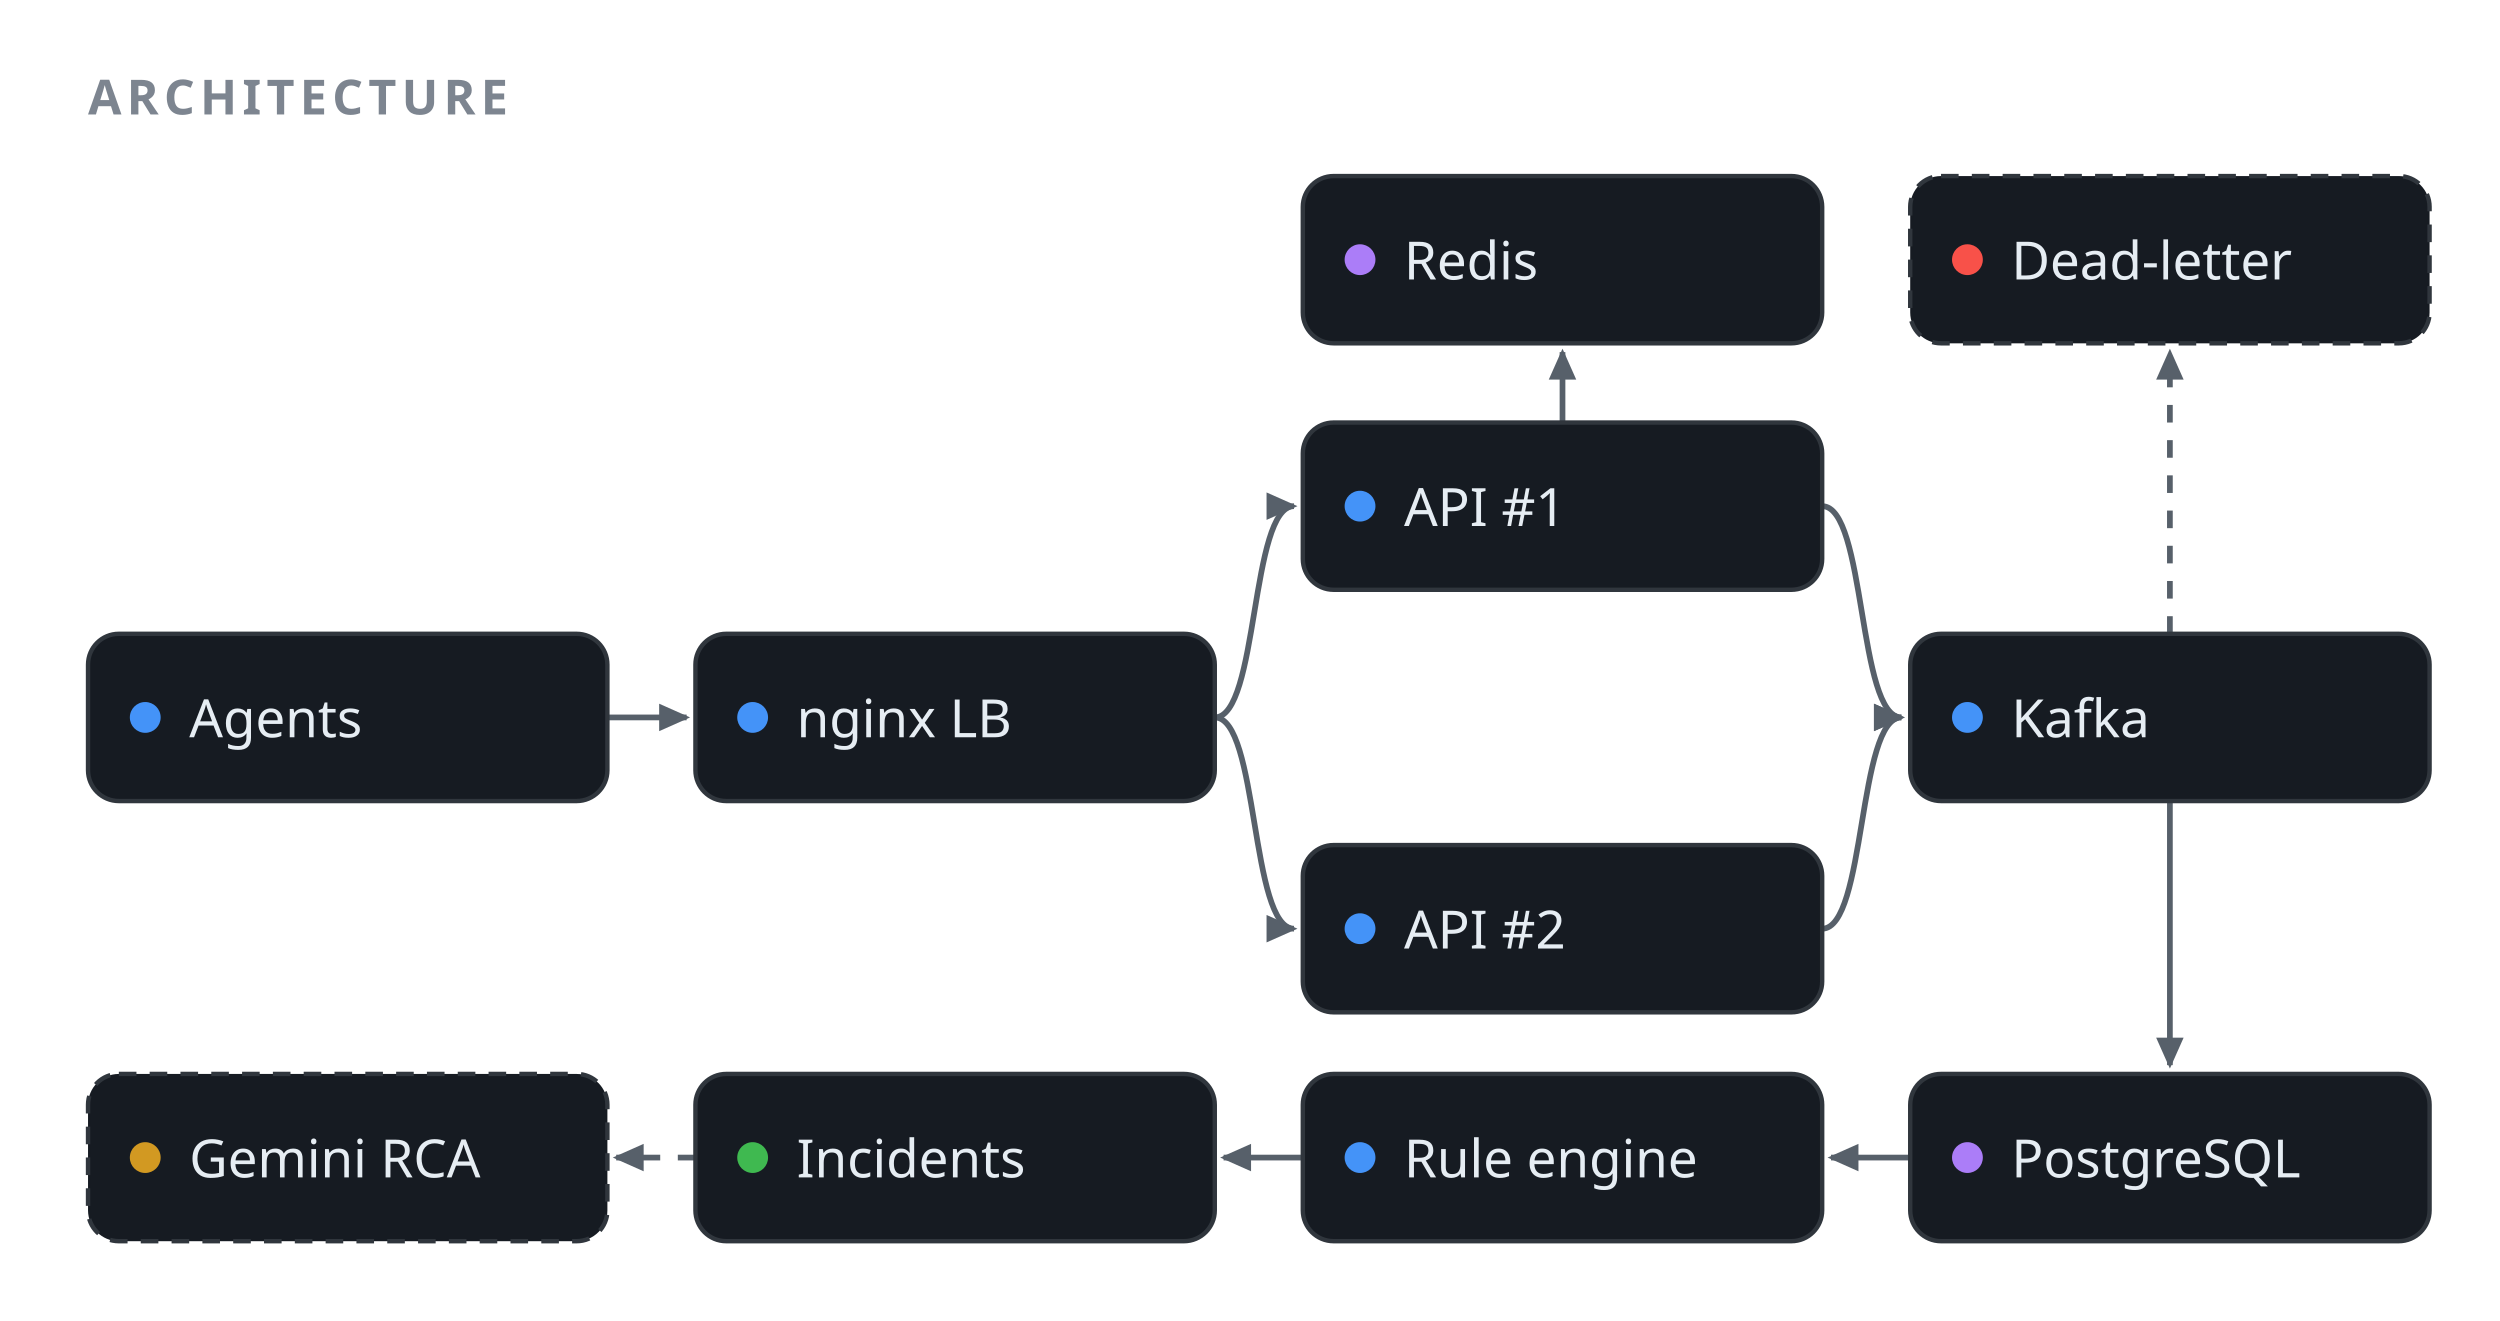
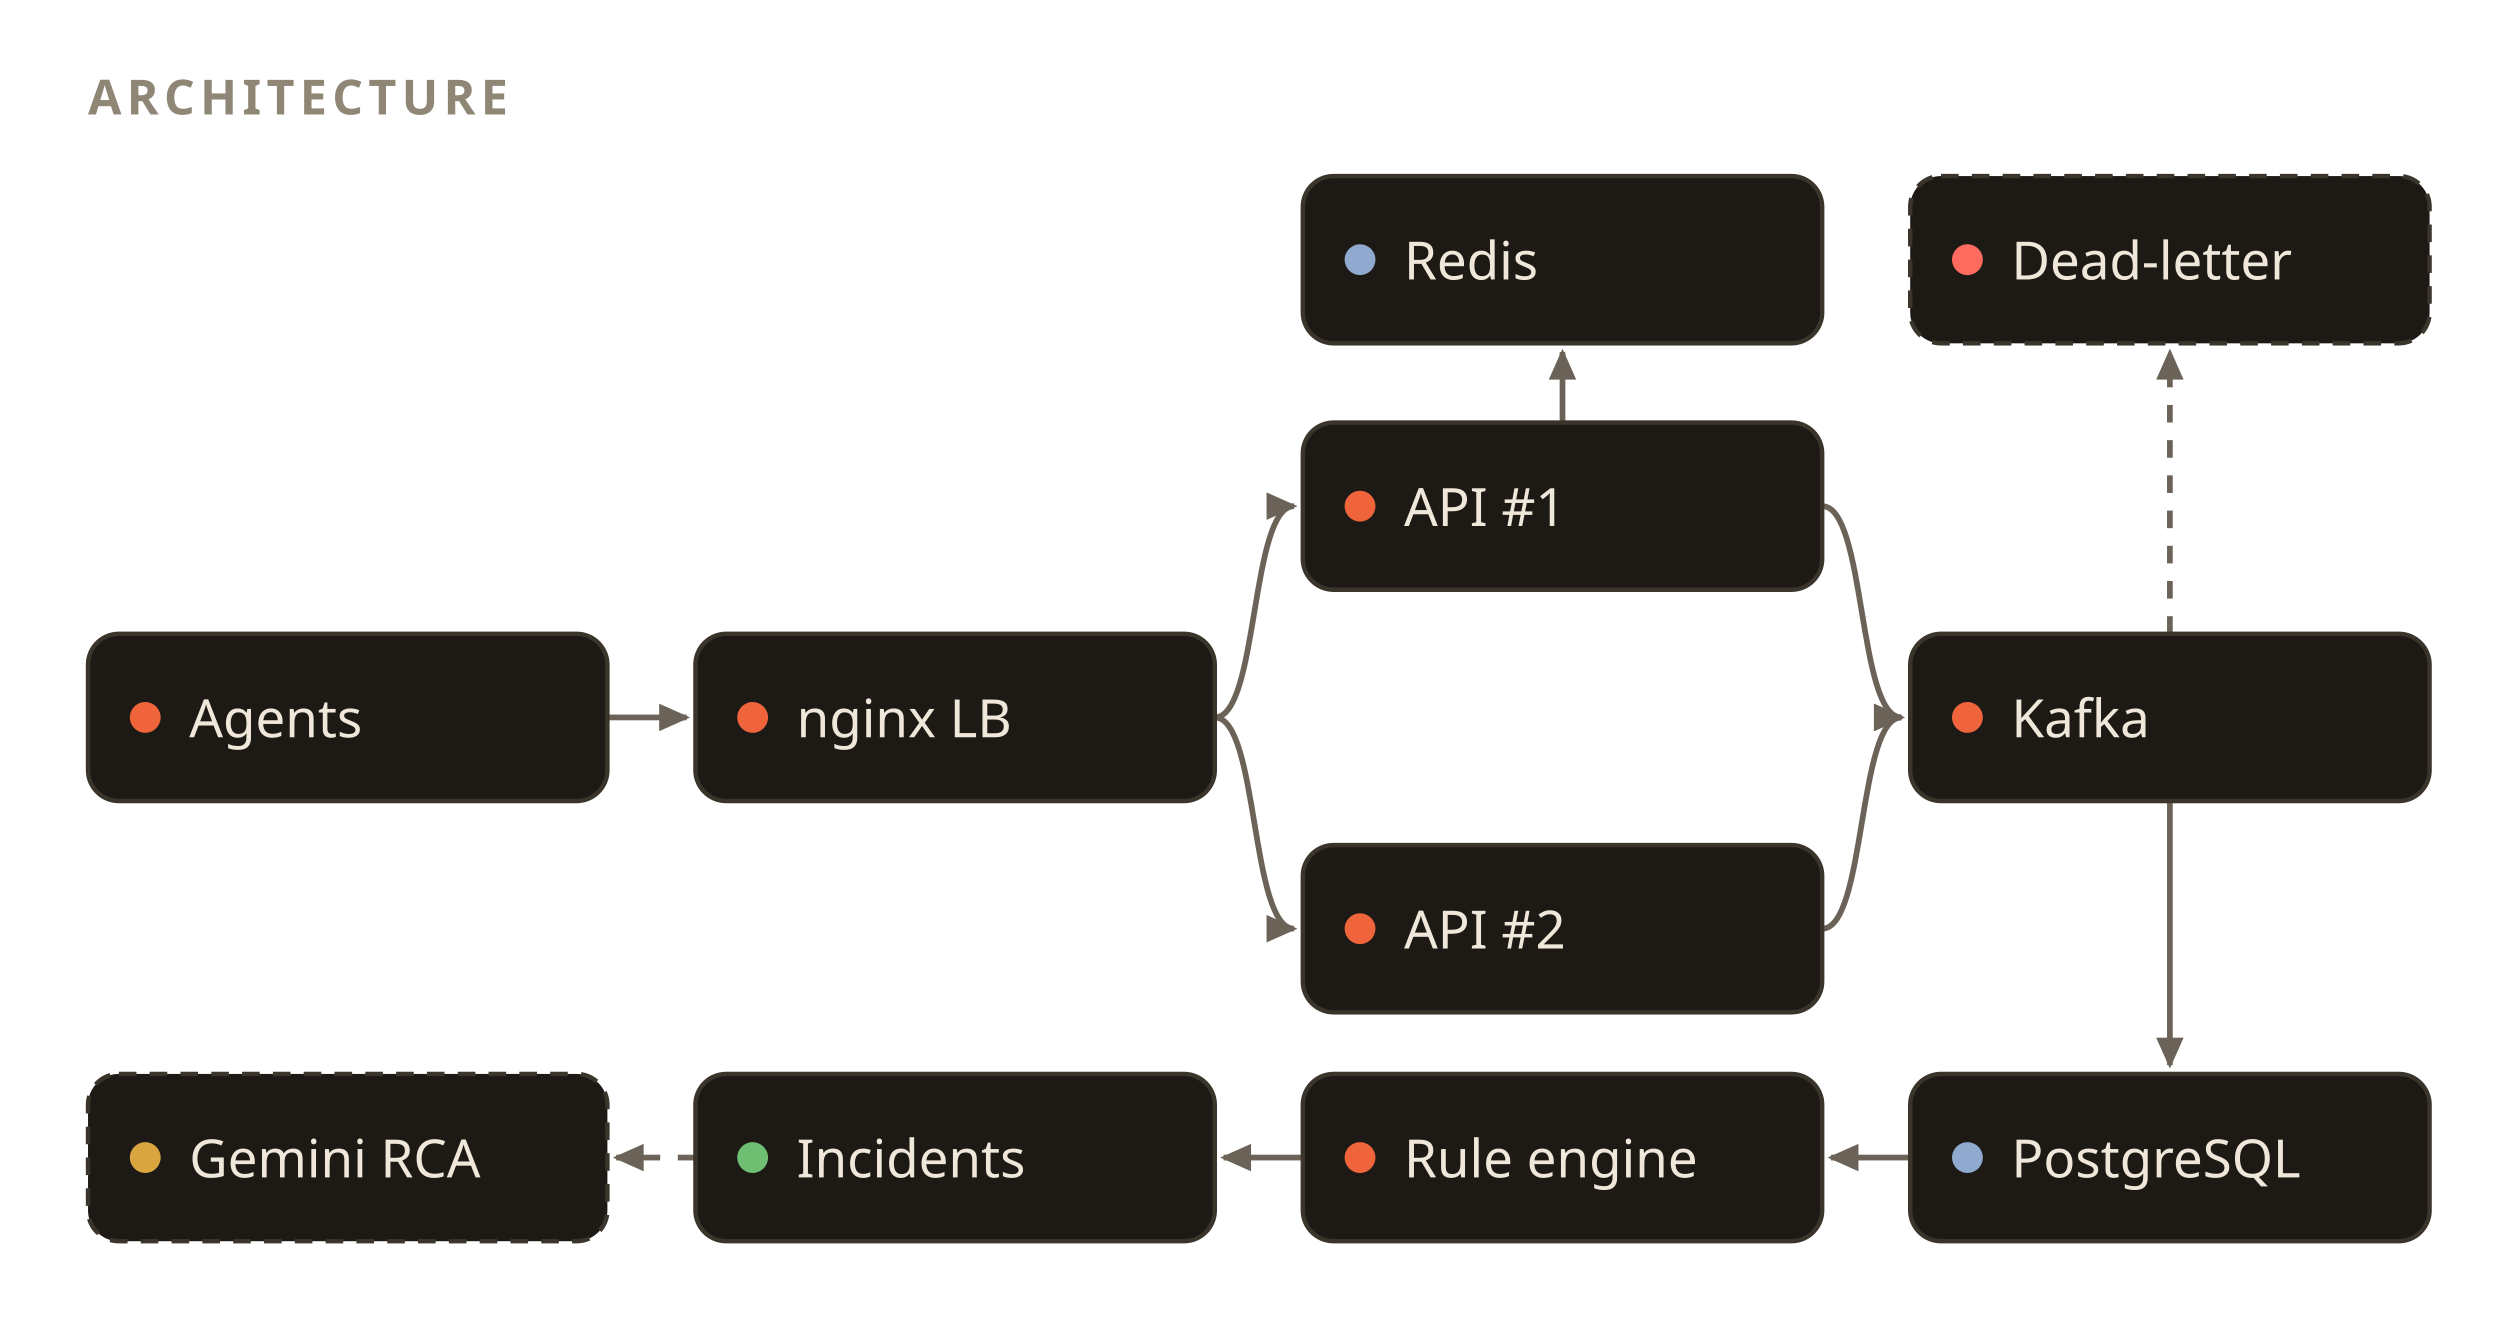
<svg xmlns="http://www.w3.org/2000/svg" width="568" height="300" viewBox="600 32 568 300">
  <style>
.s{font-family:-apple-system,BlinkMacSystemFont,'Segoe UI','Noto Sans',Helvetica,Arial,sans-serif}
@keyframes fade{from{opacity:0;transform:translateY(6px)}to{opacity:1;transform:none}}
@keyframes pulse{0%,100%{opacity:.25}50%{opacity:.9}}
.fade{}
.pulse{animation:pulse 2.6s ease-in-out infinite}
</style>
  <defs>
    <marker id="ar" viewBox="0 0 10 10" refX="8" refY="5" markerWidth="6" markerHeight="6" orient="auto">
-       <path d="M0 1L9 5L0 9z" fill="#57606a" />
+       <path d="M0 1L9 5L0 9z" fill="#6b6357" />
    </marker>
  </defs>
-   <text x="620" y="58" class="s" font-size="11" fill="#7d8590" text-anchor="start" font-weight="600" letter-spacing="1.2">ARCHITECTURE</text>
-   <path d="M738 195L756 195" fill="none" stroke="#57606a" stroke-width="1.3" marker-end="url(#ar)" />
-   <circle r="2.6" fill="#4493f8">
+   <text x="620" y="58" class="s" font-size="11" fill="#8f8676" text-anchor="start" font-weight="600" letter-spacing="1.2">ARCHITECTURE</text>
+   <path d="M738 195L756 195" fill="none" stroke="#6b6357" stroke-width="1.3" marker-end="url(#ar)" />
+   <circle r="2.6" fill="#f0643c">
    <animateMotion dur="1.4s" begin="-0.0s" repeatCount="indefinite" path="M738 195L756 195" />
  </circle>
-   <path d="M876 195C886 195 884 147 894 147" fill="none" stroke="#57606a" stroke-width="1.3" marker-end="url(#ar)" />
-   <circle r="2.6" fill="#4493f8">
+   <path d="M876 195C886 195 884 147 894 147" fill="none" stroke="#6b6357" stroke-width="1.3" marker-end="url(#ar)" />
+   <circle r="2.6" fill="#f0643c">
    <animateMotion dur="1.6s" begin="-0.3s" repeatCount="indefinite" path="M876 195C886 195 884 147 894 147" />
  </circle>
-   <path d="M876 195C886 195 884 243 894 243" fill="none" stroke="#57606a" stroke-width="1.3" marker-end="url(#ar)" />
-   <circle r="2.6" fill="#4493f8">
+   <path d="M876 195C886 195 884 243 894 243" fill="none" stroke="#6b6357" stroke-width="1.3" marker-end="url(#ar)" />
+   <circle r="2.6" fill="#f0643c">
    <animateMotion dur="1.6s" begin="-0.9s" repeatCount="indefinite" path="M876 195C886 195 884 243 894 243" />
  </circle>
-   <path d="M955 128L955 112" fill="none" stroke="#57606a" stroke-width="1.3" marker-end="url(#ar)" />
-   <circle r="2.6" fill="#ab7df8">
+   <path d="M955 128L955 112" fill="none" stroke="#6b6357" stroke-width="1.3" marker-end="url(#ar)" />
+   <circle r="2.6" fill="#8fa9cf">
    <animateMotion dur="1.0s" begin="-0.0s" repeatCount="indefinite" path="M955 128L955 112" />
  </circle>
-   <path d="M1014 147C1024 147 1022 195 1032 195" fill="none" stroke="#57606a" stroke-width="1.3" marker-end="url(#ar)" />
-   <circle r="2.6" fill="#4493f8">
+   <path d="M1014 147C1024 147 1022 195 1032 195" fill="none" stroke="#6b6357" stroke-width="1.3" marker-end="url(#ar)" />
+   <circle r="2.6" fill="#f0643c">
    <animateMotion dur="1.6s" begin="-0.2s" repeatCount="indefinite" path="M1014 147C1024 147 1022 195 1032 195" />
  </circle>
-   <path d="M1014 243C1024 243 1022 195 1032 195" fill="none" stroke="#57606a" stroke-width="1.3" marker-end="url(#ar)" />
-   <circle r="2.6" fill="#4493f8">
+   <path d="M1014 243C1024 243 1022 195 1032 195" fill="none" stroke="#6b6357" stroke-width="1.3" marker-end="url(#ar)" />
+   <circle r="2.6" fill="#f0643c">
    <animateMotion dur="1.6s" begin="-0.8s" repeatCount="indefinite" path="M1014 243C1024 243 1022 195 1032 195" />
  </circle>
-   <path d="M1093 176L1093 112" fill="none" stroke="#57606a" stroke-width="1.3" marker-end="url(#ar)" stroke-dasharray="4 4" />
-   <circle r="2.6" fill="#f85149">
+   <path d="M1093 176L1093 112" fill="none" stroke="#6b6357" stroke-width="1.3" marker-end="url(#ar)" stroke-dasharray="4 4" />
+   <circle r="2.6" fill="#ff6b5e">
    <animateMotion dur="1.8s" begin="-0.0s" repeatCount="indefinite" path="M1093 176L1093 112" />
  </circle>
-   <path d="M1093 214L1093 274" fill="none" stroke="#57606a" stroke-width="1.3" marker-end="url(#ar)" />
-   <circle r="2.6" fill="#ab7df8">
+   <path d="M1093 214L1093 274" fill="none" stroke="#6b6357" stroke-width="1.3" marker-end="url(#ar)" />
+   <circle r="2.6" fill="#8fa9cf">
    <animateMotion dur="1.4s" begin="-0.0s" repeatCount="indefinite" path="M1093 214L1093 274" />
  </circle>
-   <path d="M1034 295L1016 295" fill="none" stroke="#57606a" stroke-width="1.3" marker-end="url(#ar)" />
-   <circle r="2.6" fill="#4493f8">
+   <path d="M1034 295L1016 295" fill="none" stroke="#6b6357" stroke-width="1.3" marker-end="url(#ar)" />
+   <circle r="2.6" fill="#f0643c">
    <animateMotion dur="1.2s" begin="-0.0s" repeatCount="indefinite" path="M1034 295L1016 295" />
  </circle>
-   <path d="M896 295L878 295" fill="none" stroke="#57606a" stroke-width="1.3" marker-end="url(#ar)" />
-   <circle r="2.6" fill="#3fb950">
+   <path d="M896 295L878 295" fill="none" stroke="#6b6357" stroke-width="1.3" marker-end="url(#ar)" />
+   <circle r="2.6" fill="#6fbf73">
    <animateMotion dur="1.2s" begin="-0.4s" repeatCount="indefinite" path="M896 295L878 295" />
  </circle>
-   <path d="M758 295L740 295" fill="none" stroke="#57606a" stroke-width="1.3" marker-end="url(#ar)" stroke-dasharray="4 4" />
-   <circle r="2.6" fill="#d29922">
+   <path d="M758 295L740 295" fill="none" stroke="#6b6357" stroke-width="1.3" marker-end="url(#ar)" stroke-dasharray="4 4" />
+   <circle r="2.6" fill="#d9a53f">
    <animateMotion dur="1.2s" begin="-0.7s" repeatCount="indefinite" path="M758 295L740 295" />
  </circle>
-   <rect x="620" y="176" width="118" height="38" rx="7" fill="#161b22" stroke="#30363d" />
-   <circle cx="633" cy="195.0" r="3.5" fill="#4493f8" />
-   <text x="643" y="199.5" class="s" font-size="12" fill="#e6edf3" text-anchor="start" font-weight="500" letter-spacing="0">Agents</text>
-   <rect x="758" y="176" width="118" height="38" rx="7" fill="#161b22" stroke="#30363d" />
-   <circle cx="771" cy="195.0" r="3.5" fill="#4493f8" />
-   <text x="781" y="199.5" class="s" font-size="12" fill="#e6edf3" text-anchor="start" font-weight="500" letter-spacing="0">nginx LB</text>
-   <rect x="896" y="128" width="118" height="38" rx="7" fill="#161b22" stroke="#30363d" />
-   <circle cx="909" cy="147.0" r="3.5" fill="#4493f8" />
-   <text x="919" y="151.5" class="s" font-size="12" fill="#e6edf3" text-anchor="start" font-weight="500" letter-spacing="0">API #1</text>
-   <rect x="896" y="224" width="118" height="38" rx="7" fill="#161b22" stroke="#30363d" />
-   <circle cx="909" cy="243.0" r="3.5" fill="#4493f8" />
-   <text x="919" y="247.5" class="s" font-size="12" fill="#e6edf3" text-anchor="start" font-weight="500" letter-spacing="0">API #2</text>
-   <rect x="896" y="72" width="118" height="38" rx="7" fill="#161b22" stroke="#30363d" />
-   <circle cx="909" cy="91.0" r="3.5" fill="#ab7df8" />
-   <text x="919" y="95.5" class="s" font-size="12" fill="#e6edf3" text-anchor="start" font-weight="500" letter-spacing="0">Redis</text>
-   <rect x="1034" y="72" width="118" height="38" rx="7" fill="#161b22" stroke="#30363d" stroke-dasharray="4 3" />
-   <circle cx="1047" cy="91.0" r="3.5" fill="#f85149" />
-   <text x="1057" y="95.5" class="s" font-size="12" fill="#e6edf3" text-anchor="start" font-weight="500" letter-spacing="0">Dead-letter</text>
-   <rect x="1034" y="176" width="118" height="38" rx="7" fill="#161b22" stroke="#30363d" />
-   <circle cx="1047" cy="195.0" r="3.5" fill="#4493f8" />
-   <text x="1057" y="199.5" class="s" font-size="12" fill="#e6edf3" text-anchor="start" font-weight="500" letter-spacing="0">Kafka</text>
-   <rect x="1034" y="276" width="118" height="38" rx="7" fill="#161b22" stroke="#30363d" />
-   <circle cx="1047" cy="295.0" r="3.5" fill="#ab7df8" />
-   <text x="1057" y="299.5" class="s" font-size="12" fill="#e6edf3" text-anchor="start" font-weight="500" letter-spacing="0">PostgreSQL</text>
-   <rect x="896" y="276" width="118" height="38" rx="7" fill="#161b22" stroke="#30363d" />
-   <circle cx="909" cy="295.0" r="3.5" fill="#4493f8" />
-   <text x="919" y="299.5" class="s" font-size="12" fill="#e6edf3" text-anchor="start" font-weight="500" letter-spacing="0">Rule engine</text>
-   <rect x="758" y="276" width="118" height="38" rx="7" fill="#161b22" stroke="#30363d" />
-   <circle cx="771" cy="295.0" r="3.5" fill="#3fb950" />
-   <text x="781" y="299.5" class="s" font-size="12" fill="#e6edf3" text-anchor="start" font-weight="500" letter-spacing="0">Incidents</text>
-   <rect x="620" y="276" width="118" height="38" rx="7" fill="#161b22" stroke="#30363d" stroke-dasharray="4 3" />
-   <circle cx="633" cy="295.0" r="3.5" fill="#d29922" />
-   <text x="643" y="299.5" class="s" font-size="12" fill="#e6edf3" text-anchor="start" font-weight="500" letter-spacing="0">Gemini RCA</text>
+   <rect x="620" y="176" width="118" height="38" rx="7" fill="#1d1a16" stroke="#3a342b" />
+   <circle cx="633" cy="195.0" r="3.5" fill="#f0643c" />
+   <text x="643" y="199.5" class="s" font-size="12" fill="#efe8da" text-anchor="start" font-weight="500" letter-spacing="0">Agents</text>
+   <rect x="758" y="176" width="118" height="38" rx="7" fill="#1d1a16" stroke="#3a342b" />
+   <circle cx="771" cy="195.0" r="3.5" fill="#f0643c" />
+   <text x="781" y="199.5" class="s" font-size="12" fill="#efe8da" text-anchor="start" font-weight="500" letter-spacing="0">nginx LB</text>
+   <rect x="896" y="128" width="118" height="38" rx="7" fill="#1d1a16" stroke="#3a342b" />
+   <circle cx="909" cy="147.0" r="3.5" fill="#f0643c" />
+   <text x="919" y="151.5" class="s" font-size="12" fill="#efe8da" text-anchor="start" font-weight="500" letter-spacing="0">API #1</text>
+   <rect x="896" y="224" width="118" height="38" rx="7" fill="#1d1a16" stroke="#3a342b" />
+   <circle cx="909" cy="243.0" r="3.5" fill="#f0643c" />
+   <text x="919" y="247.5" class="s" font-size="12" fill="#efe8da" text-anchor="start" font-weight="500" letter-spacing="0">API #2</text>
+   <rect x="896" y="72" width="118" height="38" rx="7" fill="#1d1a16" stroke="#3a342b" />
+   <circle cx="909" cy="91.0" r="3.5" fill="#8fa9cf" />
+   <text x="919" y="95.5" class="s" font-size="12" fill="#efe8da" text-anchor="start" font-weight="500" letter-spacing="0">Redis</text>
+   <rect x="1034" y="72" width="118" height="38" rx="7" fill="#1d1a16" stroke="#3a342b" stroke-dasharray="4 3" />
+   <circle cx="1047" cy="91.0" r="3.5" fill="#ff6b5e" />
+   <text x="1057" y="95.5" class="s" font-size="12" fill="#efe8da" text-anchor="start" font-weight="500" letter-spacing="0">Dead-letter</text>
+   <rect x="1034" y="176" width="118" height="38" rx="7" fill="#1d1a16" stroke="#3a342b" />
+   <circle cx="1047" cy="195.0" r="3.5" fill="#f0643c" />
+   <text x="1057" y="199.5" class="s" font-size="12" fill="#efe8da" text-anchor="start" font-weight="500" letter-spacing="0">Kafka</text>
+   <rect x="1034" y="276" width="118" height="38" rx="7" fill="#1d1a16" stroke="#3a342b" />
+   <circle cx="1047" cy="295.0" r="3.5" fill="#8fa9cf" />
+   <text x="1057" y="299.5" class="s" font-size="12" fill="#efe8da" text-anchor="start" font-weight="500" letter-spacing="0">PostgreSQL</text>
+   <rect x="896" y="276" width="118" height="38" rx="7" fill="#1d1a16" stroke="#3a342b" />
+   <circle cx="909" cy="295.0" r="3.5" fill="#f0643c" />
+   <text x="919" y="299.5" class="s" font-size="12" fill="#efe8da" text-anchor="start" font-weight="500" letter-spacing="0">Rule engine</text>
+   <rect x="758" y="276" width="118" height="38" rx="7" fill="#1d1a16" stroke="#3a342b" />
+   <circle cx="771" cy="295.0" r="3.5" fill="#6fbf73" />
+   <text x="781" y="299.5" class="s" font-size="12" fill="#efe8da" text-anchor="start" font-weight="500" letter-spacing="0">Incidents</text>
+   <rect x="620" y="276" width="118" height="38" rx="7" fill="#1d1a16" stroke="#3a342b" stroke-dasharray="4 3" />
+   <circle cx="633" cy="295.0" r="3.5" fill="#d9a53f" />
+   <text x="643" y="299.5" class="s" font-size="12" fill="#efe8da" text-anchor="start" font-weight="500" letter-spacing="0">Gemini RCA</text>
</svg>
